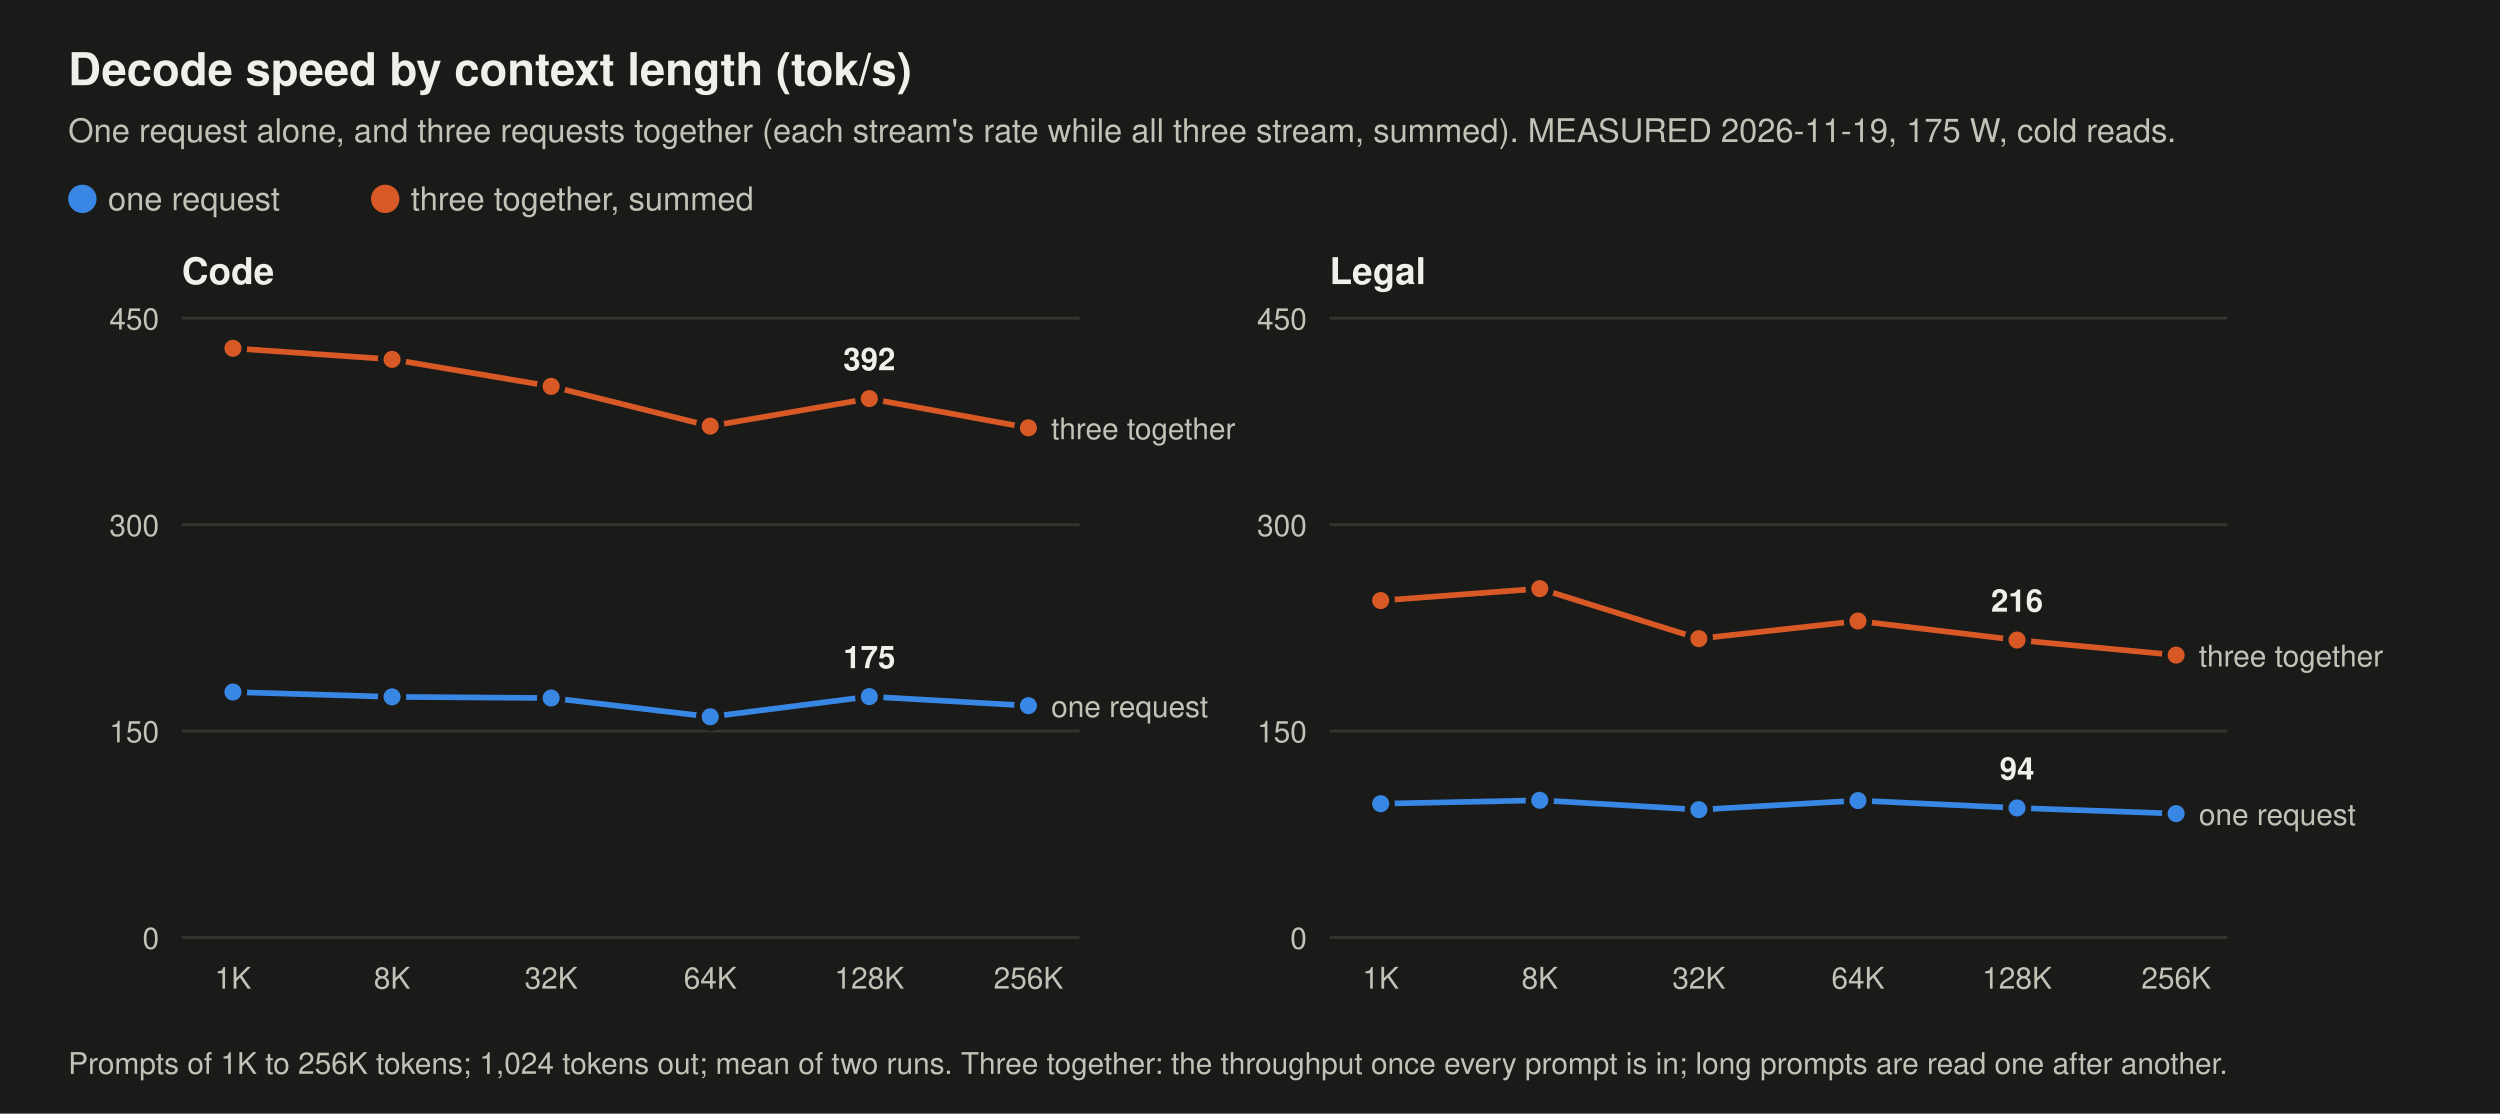
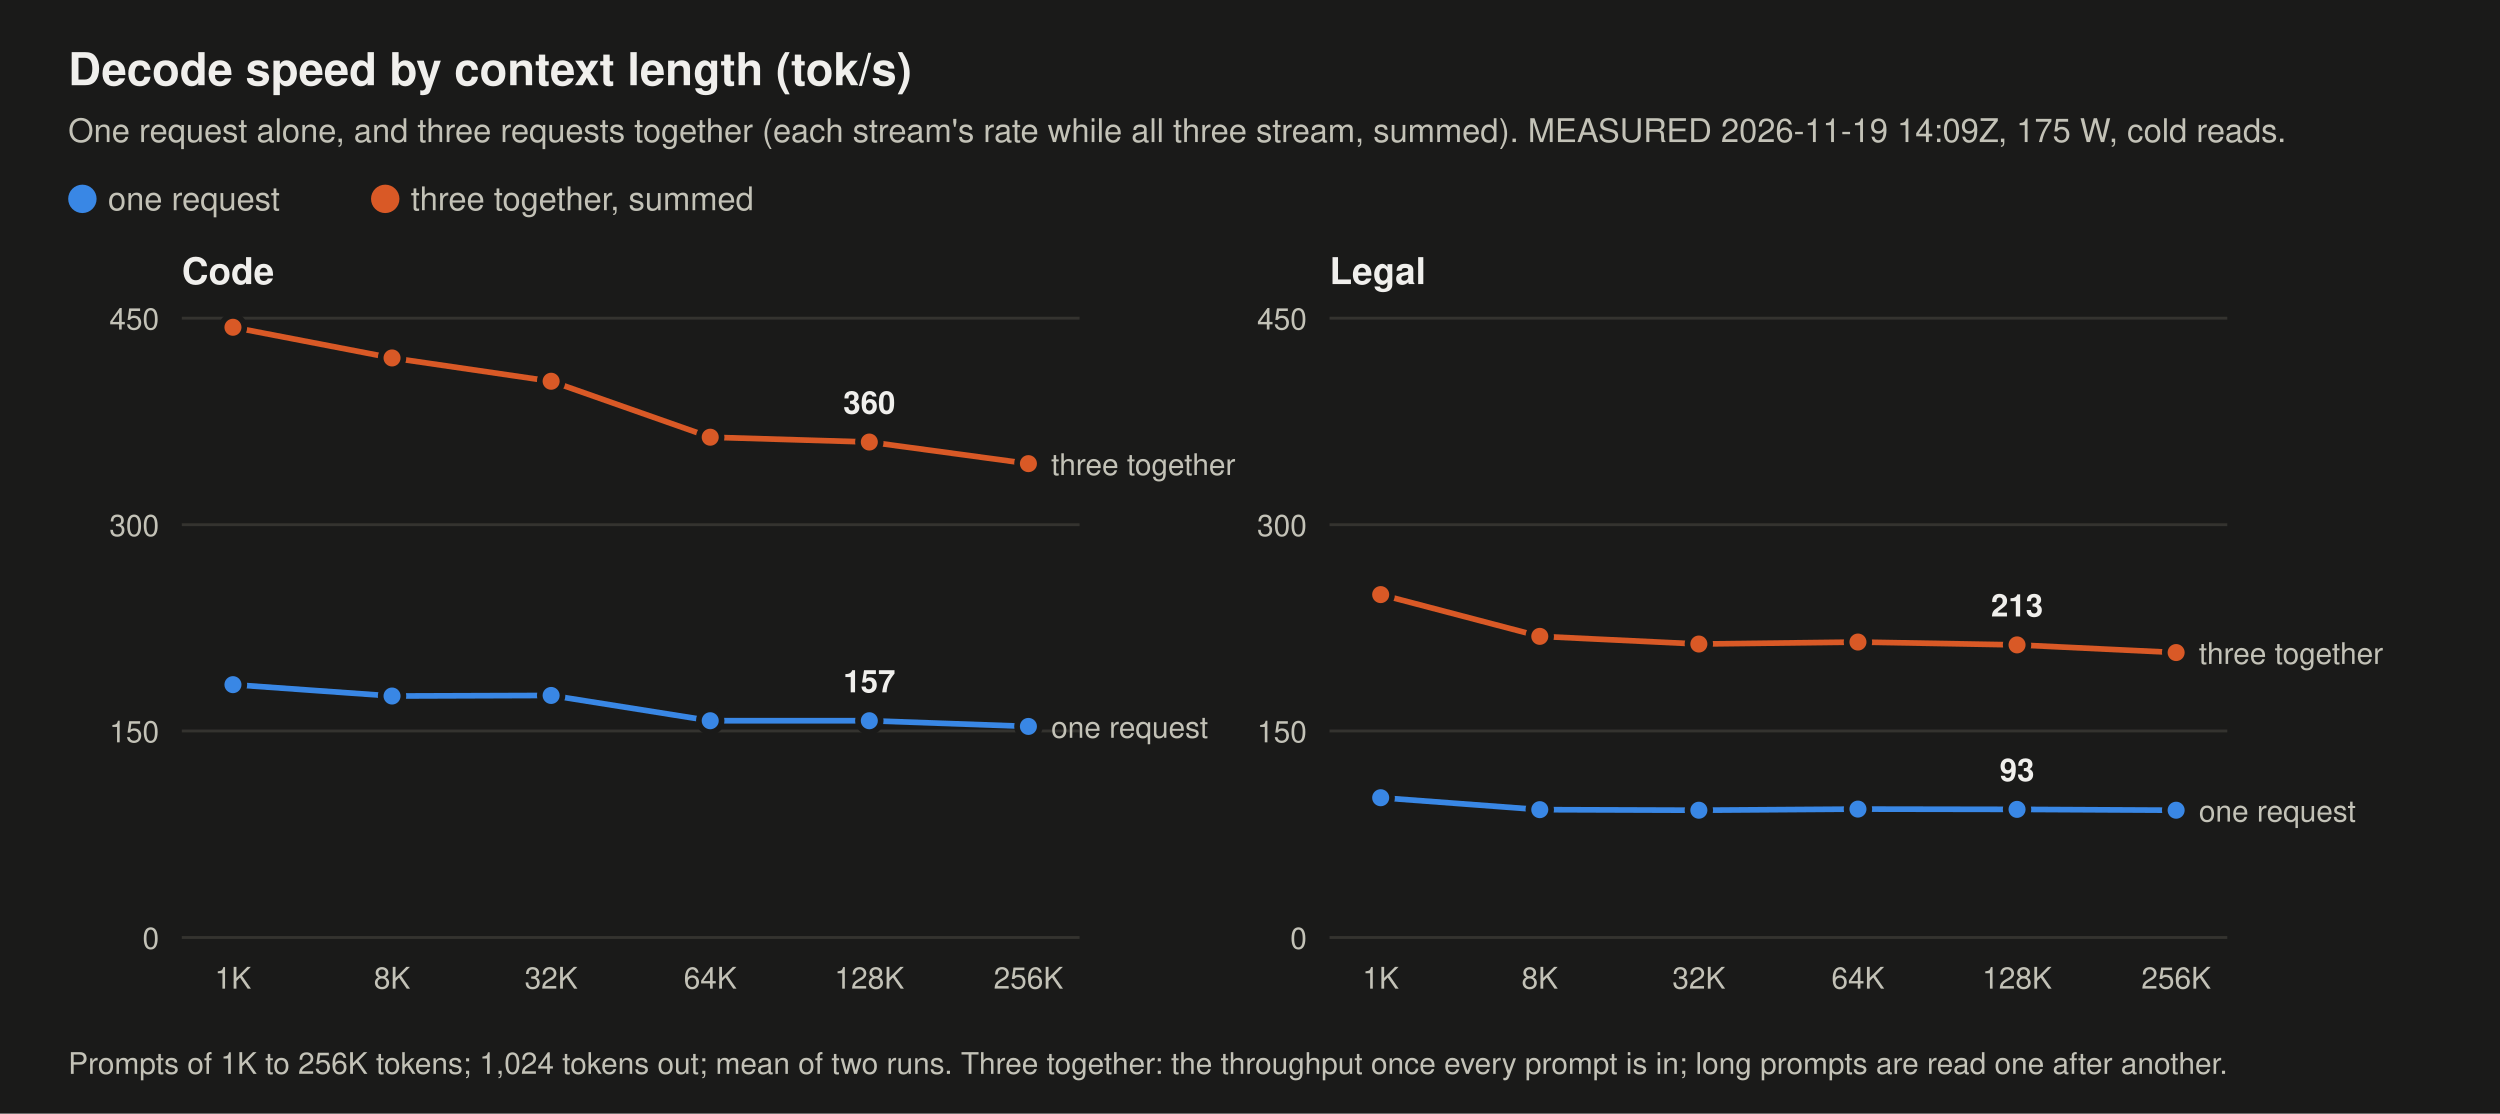
<svg xmlns="http://www.w3.org/2000/svg" width="880" height="392" viewBox="0 0 880 392" role="img" aria-label="Decode speed by context length (tok/s)">
  <rect width="880" height="392" fill="#1a1a19" />
  <text x="24.0" y="30.0" font-family="-apple-system,BlinkMacSystemFont,'Segoe UI',Helvetica,Arial,sans-serif" font-size="16" fill="#f0efec" text-anchor="start" font-weight="600">Decode speed by context length (tok/s)</text>
-   <text x="24.0" y="50.0" font-family="-apple-system,BlinkMacSystemFont,'Segoe UI',Helvetica,Arial,sans-serif" font-size="11.5" fill="#c3c2b7" text-anchor="start" font-weight="normal">One request alone, and three requests together (each stream's rate while all three stream, summed). MEASURED 2026-11-19, 175 W, cold reads.</text>
+   <text x="24.0" y="50.0" font-family="-apple-system,BlinkMacSystemFont,'Segoe UI',Helvetica,Arial,sans-serif" font-size="11.5" fill="#c3c2b7" text-anchor="start" font-weight="normal">One request alone, and three requests together (each stream's rate while all three stream, summed). MEASURED 2026-11-19 14:09Z, 175 W, cold reads.</text>
  <circle cx="29" cy="70" r="5" fill="#3987e5" />
  <text x="38.0" y="74.0" font-family="-apple-system,BlinkMacSystemFont,'Segoe UI',Helvetica,Arial,sans-serif" font-size="11.5" fill="#c3c2b7" text-anchor="start" font-weight="normal">one request</text>
  <circle cx="135.6" cy="70" r="5" fill="#d95926" />
  <text x="144.6" y="74.0" font-family="-apple-system,BlinkMacSystemFont,'Segoe UI',Helvetica,Arial,sans-serif" font-size="11.5" fill="#c3c2b7" text-anchor="start" font-weight="normal">three together, summed</text>
  <text x="64.0" y="100.0" font-family="-apple-system,BlinkMacSystemFont,'Segoe UI',Helvetica,Arial,sans-serif" font-size="13" fill="#f0efec" text-anchor="start" font-weight="600">Code</text>
  <line x1="64" x2="380" y1="330.0" y2="330.0" stroke="#34332f" stroke-width="1" />
  <text x="56.0" y="334.0" font-family="-apple-system,BlinkMacSystemFont,'Segoe UI',Helvetica,Arial,sans-serif" font-size="10.5" fill="#c3c2b7" text-anchor="end" font-weight="normal">0</text>
  <line x1="64" x2="380" y1="257.3" y2="257.3" stroke="#34332f" stroke-width="1" />
  <text x="56.0" y="261.3" font-family="-apple-system,BlinkMacSystemFont,'Segoe UI',Helvetica,Arial,sans-serif" font-size="10.5" fill="#c3c2b7" text-anchor="end" font-weight="normal">150</text>
  <line x1="64" x2="380" y1="184.7" y2="184.7" stroke="#34332f" stroke-width="1" />
  <text x="56.0" y="188.7" font-family="-apple-system,BlinkMacSystemFont,'Segoe UI',Helvetica,Arial,sans-serif" font-size="10.5" fill="#c3c2b7" text-anchor="end" font-weight="normal">300</text>
  <line x1="64" x2="380" y1="112.0" y2="112.0" stroke="#34332f" stroke-width="1" />
  <text x="56.0" y="116.0" font-family="-apple-system,BlinkMacSystemFont,'Segoe UI',Helvetica,Arial,sans-serif" font-size="10.5" fill="#c3c2b7" text-anchor="end" font-weight="normal">450</text>
  <text x="82.0" y="348.0" font-family="-apple-system,BlinkMacSystemFont,'Segoe UI',Helvetica,Arial,sans-serif" font-size="10.5" fill="#c3c2b7" text-anchor="middle" font-weight="normal">1K</text>
  <text x="138.0" y="348.0" font-family="-apple-system,BlinkMacSystemFont,'Segoe UI',Helvetica,Arial,sans-serif" font-size="10.5" fill="#c3c2b7" text-anchor="middle" font-weight="normal">8K</text>
  <text x="194.0" y="348.0" font-family="-apple-system,BlinkMacSystemFont,'Segoe UI',Helvetica,Arial,sans-serif" font-size="10.5" fill="#c3c2b7" text-anchor="middle" font-weight="normal">32K</text>
  <text x="250.0" y="348.0" font-family="-apple-system,BlinkMacSystemFont,'Segoe UI',Helvetica,Arial,sans-serif" font-size="10.5" fill="#c3c2b7" text-anchor="middle" font-weight="normal">64K</text>
  <text x="306.0" y="348.0" font-family="-apple-system,BlinkMacSystemFont,'Segoe UI',Helvetica,Arial,sans-serif" font-size="10.5" fill="#c3c2b7" text-anchor="middle" font-weight="normal">128K</text>
  <text x="362.0" y="348.0" font-family="-apple-system,BlinkMacSystemFont,'Segoe UI',Helvetica,Arial,sans-serif" font-size="10.5" fill="#c3c2b7" text-anchor="middle" font-weight="normal">256K</text>
-   <polyline fill="none" stroke="#d95926" stroke-width="2" stroke-linejoin="round" points="82.0,122.6 138.0,126.5 194.0,136.0 250.0,150.0 306.0,140.3 362.0,150.6" />
-   <circle cx="82.0" cy="122.6" r="4" fill="#d95926" stroke="#1a1a19" stroke-width="2" />
-   <circle cx="138.0" cy="126.5" r="4" fill="#d95926" stroke="#1a1a19" stroke-width="2" />
-   <circle cx="194.0" cy="136.0" r="4" fill="#d95926" stroke="#1a1a19" stroke-width="2" />
-   <circle cx="250.0" cy="150.0" r="4" fill="#d95926" stroke="#1a1a19" stroke-width="2" />
-   <circle cx="306.0" cy="140.3" r="4" fill="#d95926" stroke="#1a1a19" stroke-width="2" />
-   <circle cx="362.0" cy="150.6" r="4" fill="#d95926" stroke="#1a1a19" stroke-width="2" />
-   <text x="306.0" y="130.3" font-family="-apple-system,BlinkMacSystemFont,'Segoe UI',Helvetica,Arial,sans-serif" font-size="11" fill="#f0efec" text-anchor="middle" font-weight="600">392</text>
-   <text x="370.0" y="154.6" font-family="-apple-system,BlinkMacSystemFont,'Segoe UI',Helvetica,Arial,sans-serif" font-size="10.5" fill="#c3c2b7" text-anchor="start" font-weight="normal">three together</text>
-   <polyline fill="none" stroke="#3987e5" stroke-width="2" stroke-linejoin="round" points="82.0,243.6 138.0,245.3 194.0,245.7 250.0,252.3 306.0,245.2 362.0,248.4" />
-   <circle cx="82.0" cy="243.6" r="4" fill="#3987e5" stroke="#1a1a19" stroke-width="2" />
-   <circle cx="138.0" cy="245.3" r="4" fill="#3987e5" stroke="#1a1a19" stroke-width="2" />
-   <circle cx="194.0" cy="245.7" r="4" fill="#3987e5" stroke="#1a1a19" stroke-width="2" />
-   <circle cx="250.0" cy="252.3" r="4" fill="#3987e5" stroke="#1a1a19" stroke-width="2" />
-   <circle cx="306.0" cy="245.2" r="4" fill="#3987e5" stroke="#1a1a19" stroke-width="2" />
-   <circle cx="362.0" cy="248.4" r="4" fill="#3987e5" stroke="#1a1a19" stroke-width="2" />
-   <text x="306.0" y="235.2" font-family="-apple-system,BlinkMacSystemFont,'Segoe UI',Helvetica,Arial,sans-serif" font-size="11" fill="#f0efec" text-anchor="middle" font-weight="600">175</text>
-   <text x="370.0" y="252.4" font-family="-apple-system,BlinkMacSystemFont,'Segoe UI',Helvetica,Arial,sans-serif" font-size="10.5" fill="#c3c2b7" text-anchor="start" font-weight="normal">one request</text>
+   <polyline fill="none" stroke="#d95926" stroke-width="2" stroke-linejoin="round" points="82.0,115.2 138.0,126.0 194.0,134.2 250.0,153.9 306.0,155.6 362.0,163.2" />
+   <circle cx="82.0" cy="115.2" r="4" fill="#d95926" stroke="#1a1a19" stroke-width="2" />
+   <circle cx="138.0" cy="126.0" r="4" fill="#d95926" stroke="#1a1a19" stroke-width="2" />
+   <circle cx="194.0" cy="134.2" r="4" fill="#d95926" stroke="#1a1a19" stroke-width="2" />
+   <circle cx="250.0" cy="153.9" r="4" fill="#d95926" stroke="#1a1a19" stroke-width="2" />
+   <circle cx="306.0" cy="155.6" r="4" fill="#d95926" stroke="#1a1a19" stroke-width="2" />
+   <circle cx="362.0" cy="163.2" r="4" fill="#d95926" stroke="#1a1a19" stroke-width="2" />
+   <text x="306.0" y="145.6" font-family="-apple-system,BlinkMacSystemFont,'Segoe UI',Helvetica,Arial,sans-serif" font-size="11" fill="#f0efec" text-anchor="middle" font-weight="600">360</text>
+   <text x="370.0" y="167.2" font-family="-apple-system,BlinkMacSystemFont,'Segoe UI',Helvetica,Arial,sans-serif" font-size="10.5" fill="#c3c2b7" text-anchor="start" font-weight="normal">three together</text>
+   <polyline fill="none" stroke="#3987e5" stroke-width="2" stroke-linejoin="round" points="82.0,241.0 138.0,245.0 194.0,244.8 250.0,253.7 306.0,253.7 362.0,255.7" />
+   <circle cx="82.0" cy="241.0" r="4" fill="#3987e5" stroke="#1a1a19" stroke-width="2" />
+   <circle cx="138.0" cy="245.0" r="4" fill="#3987e5" stroke="#1a1a19" stroke-width="2" />
+   <circle cx="194.0" cy="244.8" r="4" fill="#3987e5" stroke="#1a1a19" stroke-width="2" />
+   <circle cx="250.0" cy="253.7" r="4" fill="#3987e5" stroke="#1a1a19" stroke-width="2" />
+   <circle cx="306.0" cy="253.7" r="4" fill="#3987e5" stroke="#1a1a19" stroke-width="2" />
+   <circle cx="362.0" cy="255.7" r="4" fill="#3987e5" stroke="#1a1a19" stroke-width="2" />
+   <text x="306.0" y="243.7" font-family="-apple-system,BlinkMacSystemFont,'Segoe UI',Helvetica,Arial,sans-serif" font-size="11" fill="#f0efec" text-anchor="middle" font-weight="600">157</text>
+   <text x="370.0" y="259.7" font-family="-apple-system,BlinkMacSystemFont,'Segoe UI',Helvetica,Arial,sans-serif" font-size="10.5" fill="#c3c2b7" text-anchor="start" font-weight="normal">one request</text>
  <text x="468.0" y="100.0" font-family="-apple-system,BlinkMacSystemFont,'Segoe UI',Helvetica,Arial,sans-serif" font-size="13" fill="#f0efec" text-anchor="start" font-weight="600">Legal</text>
  <line x1="468" x2="784" y1="330.0" y2="330.0" stroke="#34332f" stroke-width="1" />
  <text x="460.0" y="334.0" font-family="-apple-system,BlinkMacSystemFont,'Segoe UI',Helvetica,Arial,sans-serif" font-size="10.5" fill="#c3c2b7" text-anchor="end" font-weight="normal">0</text>
  <line x1="468" x2="784" y1="257.3" y2="257.3" stroke="#34332f" stroke-width="1" />
  <text x="460.0" y="261.3" font-family="-apple-system,BlinkMacSystemFont,'Segoe UI',Helvetica,Arial,sans-serif" font-size="10.5" fill="#c3c2b7" text-anchor="end" font-weight="normal">150</text>
  <line x1="468" x2="784" y1="184.7" y2="184.7" stroke="#34332f" stroke-width="1" />
  <text x="460.0" y="188.7" font-family="-apple-system,BlinkMacSystemFont,'Segoe UI',Helvetica,Arial,sans-serif" font-size="10.5" fill="#c3c2b7" text-anchor="end" font-weight="normal">300</text>
  <line x1="468" x2="784" y1="112.0" y2="112.0" stroke="#34332f" stroke-width="1" />
  <text x="460.0" y="116.0" font-family="-apple-system,BlinkMacSystemFont,'Segoe UI',Helvetica,Arial,sans-serif" font-size="10.5" fill="#c3c2b7" text-anchor="end" font-weight="normal">450</text>
  <text x="486.0" y="348.0" font-family="-apple-system,BlinkMacSystemFont,'Segoe UI',Helvetica,Arial,sans-serif" font-size="10.5" fill="#c3c2b7" text-anchor="middle" font-weight="normal">1K</text>
  <text x="542.0" y="348.0" font-family="-apple-system,BlinkMacSystemFont,'Segoe UI',Helvetica,Arial,sans-serif" font-size="10.5" fill="#c3c2b7" text-anchor="middle" font-weight="normal">8K</text>
  <text x="598.0" y="348.0" font-family="-apple-system,BlinkMacSystemFont,'Segoe UI',Helvetica,Arial,sans-serif" font-size="10.5" fill="#c3c2b7" text-anchor="middle" font-weight="normal">32K</text>
  <text x="654.0" y="348.0" font-family="-apple-system,BlinkMacSystemFont,'Segoe UI',Helvetica,Arial,sans-serif" font-size="10.5" fill="#c3c2b7" text-anchor="middle" font-weight="normal">64K</text>
  <text x="710.0" y="348.0" font-family="-apple-system,BlinkMacSystemFont,'Segoe UI',Helvetica,Arial,sans-serif" font-size="10.5" fill="#c3c2b7" text-anchor="middle" font-weight="normal">128K</text>
  <text x="766.0" y="348.0" font-family="-apple-system,BlinkMacSystemFont,'Segoe UI',Helvetica,Arial,sans-serif" font-size="10.5" fill="#c3c2b7" text-anchor="middle" font-weight="normal">256K</text>
-   <polyline fill="none" stroke="#d95926" stroke-width="2" stroke-linejoin="round" points="486.0,211.4 542.0,207.2 598.0,224.8 654.0,218.6 710.0,225.3 766.0,230.6" />
-   <circle cx="486.0" cy="211.4" r="4" fill="#d95926" stroke="#1a1a19" stroke-width="2" />
-   <circle cx="542.0" cy="207.2" r="4" fill="#d95926" stroke="#1a1a19" stroke-width="2" />
-   <circle cx="598.0" cy="224.8" r="4" fill="#d95926" stroke="#1a1a19" stroke-width="2" />
-   <circle cx="654.0" cy="218.6" r="4" fill="#d95926" stroke="#1a1a19" stroke-width="2" />
-   <circle cx="710.0" cy="225.3" r="4" fill="#d95926" stroke="#1a1a19" stroke-width="2" />
-   <circle cx="766.0" cy="230.6" r="4" fill="#d95926" stroke="#1a1a19" stroke-width="2" />
-   <text x="710.0" y="215.3" font-family="-apple-system,BlinkMacSystemFont,'Segoe UI',Helvetica,Arial,sans-serif" font-size="11" fill="#f0efec" text-anchor="middle" font-weight="600">216</text>
-   <text x="774.0" y="234.6" font-family="-apple-system,BlinkMacSystemFont,'Segoe UI',Helvetica,Arial,sans-serif" font-size="10.5" fill="#c3c2b7" text-anchor="start" font-weight="normal">three together</text>
-   <polyline fill="none" stroke="#3987e5" stroke-width="2" stroke-linejoin="round" points="486.0,282.9 542.0,281.7 598.0,285.0 654.0,281.8 710.0,284.4 766.0,286.4" />
-   <circle cx="486.0" cy="282.9" r="4" fill="#3987e5" stroke="#1a1a19" stroke-width="2" />
-   <circle cx="542.0" cy="281.7" r="4" fill="#3987e5" stroke="#1a1a19" stroke-width="2" />
-   <circle cx="598.0" cy="285.0" r="4" fill="#3987e5" stroke="#1a1a19" stroke-width="2" />
-   <circle cx="654.0" cy="281.8" r="4" fill="#3987e5" stroke="#1a1a19" stroke-width="2" />
-   <circle cx="710.0" cy="284.4" r="4" fill="#3987e5" stroke="#1a1a19" stroke-width="2" />
-   <circle cx="766.0" cy="286.4" r="4" fill="#3987e5" stroke="#1a1a19" stroke-width="2" />
-   <text x="710.0" y="274.4" font-family="-apple-system,BlinkMacSystemFont,'Segoe UI',Helvetica,Arial,sans-serif" font-size="11" fill="#f0efec" text-anchor="middle" font-weight="600">94</text>
-   <text x="774.0" y="290.4" font-family="-apple-system,BlinkMacSystemFont,'Segoe UI',Helvetica,Arial,sans-serif" font-size="10.5" fill="#c3c2b7" text-anchor="start" font-weight="normal">one request</text>
+   <polyline fill="none" stroke="#d95926" stroke-width="2" stroke-linejoin="round" points="486.0,209.3 542.0,224.0 598.0,226.7 654.0,226.0 710.0,227.0 766.0,229.7" />
+   <circle cx="486.0" cy="209.3" r="4" fill="#d95926" stroke="#1a1a19" stroke-width="2" />
+   <circle cx="542.0" cy="224.0" r="4" fill="#d95926" stroke="#1a1a19" stroke-width="2" />
+   <circle cx="598.0" cy="226.7" r="4" fill="#d95926" stroke="#1a1a19" stroke-width="2" />
+   <circle cx="654.0" cy="226.0" r="4" fill="#d95926" stroke="#1a1a19" stroke-width="2" />
+   <circle cx="710.0" cy="227.0" r="4" fill="#d95926" stroke="#1a1a19" stroke-width="2" />
+   <circle cx="766.0" cy="229.7" r="4" fill="#d95926" stroke="#1a1a19" stroke-width="2" />
+   <text x="710.0" y="217.0" font-family="-apple-system,BlinkMacSystemFont,'Segoe UI',Helvetica,Arial,sans-serif" font-size="11" fill="#f0efec" text-anchor="middle" font-weight="600">213</text>
+   <text x="774.0" y="233.7" font-family="-apple-system,BlinkMacSystemFont,'Segoe UI',Helvetica,Arial,sans-serif" font-size="10.5" fill="#c3c2b7" text-anchor="start" font-weight="normal">three together</text>
+   <polyline fill="none" stroke="#3987e5" stroke-width="2" stroke-linejoin="round" points="486.0,280.8 542.0,285.0 598.0,285.2 654.0,284.8 710.0,284.9 766.0,285.2" />
+   <circle cx="486.0" cy="280.8" r="4" fill="#3987e5" stroke="#1a1a19" stroke-width="2" />
+   <circle cx="542.0" cy="285.0" r="4" fill="#3987e5" stroke="#1a1a19" stroke-width="2" />
+   <circle cx="598.0" cy="285.2" r="4" fill="#3987e5" stroke="#1a1a19" stroke-width="2" />
+   <circle cx="654.0" cy="284.8" r="4" fill="#3987e5" stroke="#1a1a19" stroke-width="2" />
+   <circle cx="710.0" cy="284.9" r="4" fill="#3987e5" stroke="#1a1a19" stroke-width="2" />
+   <circle cx="766.0" cy="285.2" r="4" fill="#3987e5" stroke="#1a1a19" stroke-width="2" />
+   <text x="710.0" y="274.9" font-family="-apple-system,BlinkMacSystemFont,'Segoe UI',Helvetica,Arial,sans-serif" font-size="11" fill="#f0efec" text-anchor="middle" font-weight="600">93</text>
+   <text x="774.0" y="289.2" font-family="-apple-system,BlinkMacSystemFont,'Segoe UI',Helvetica,Arial,sans-serif" font-size="10.5" fill="#c3c2b7" text-anchor="start" font-weight="normal">one request</text>
  <text x="24.0" y="378.0" font-family="-apple-system,BlinkMacSystemFont,'Segoe UI',Helvetica,Arial,sans-serif" font-size="10.5" fill="#c3c2b7" text-anchor="start" font-weight="normal">Prompts of 1K to 256K tokens; 1,024 tokens out; mean of two runs. Three together: the throughput once every prompt is in; long prompts are read one after another.</text>
</svg>
